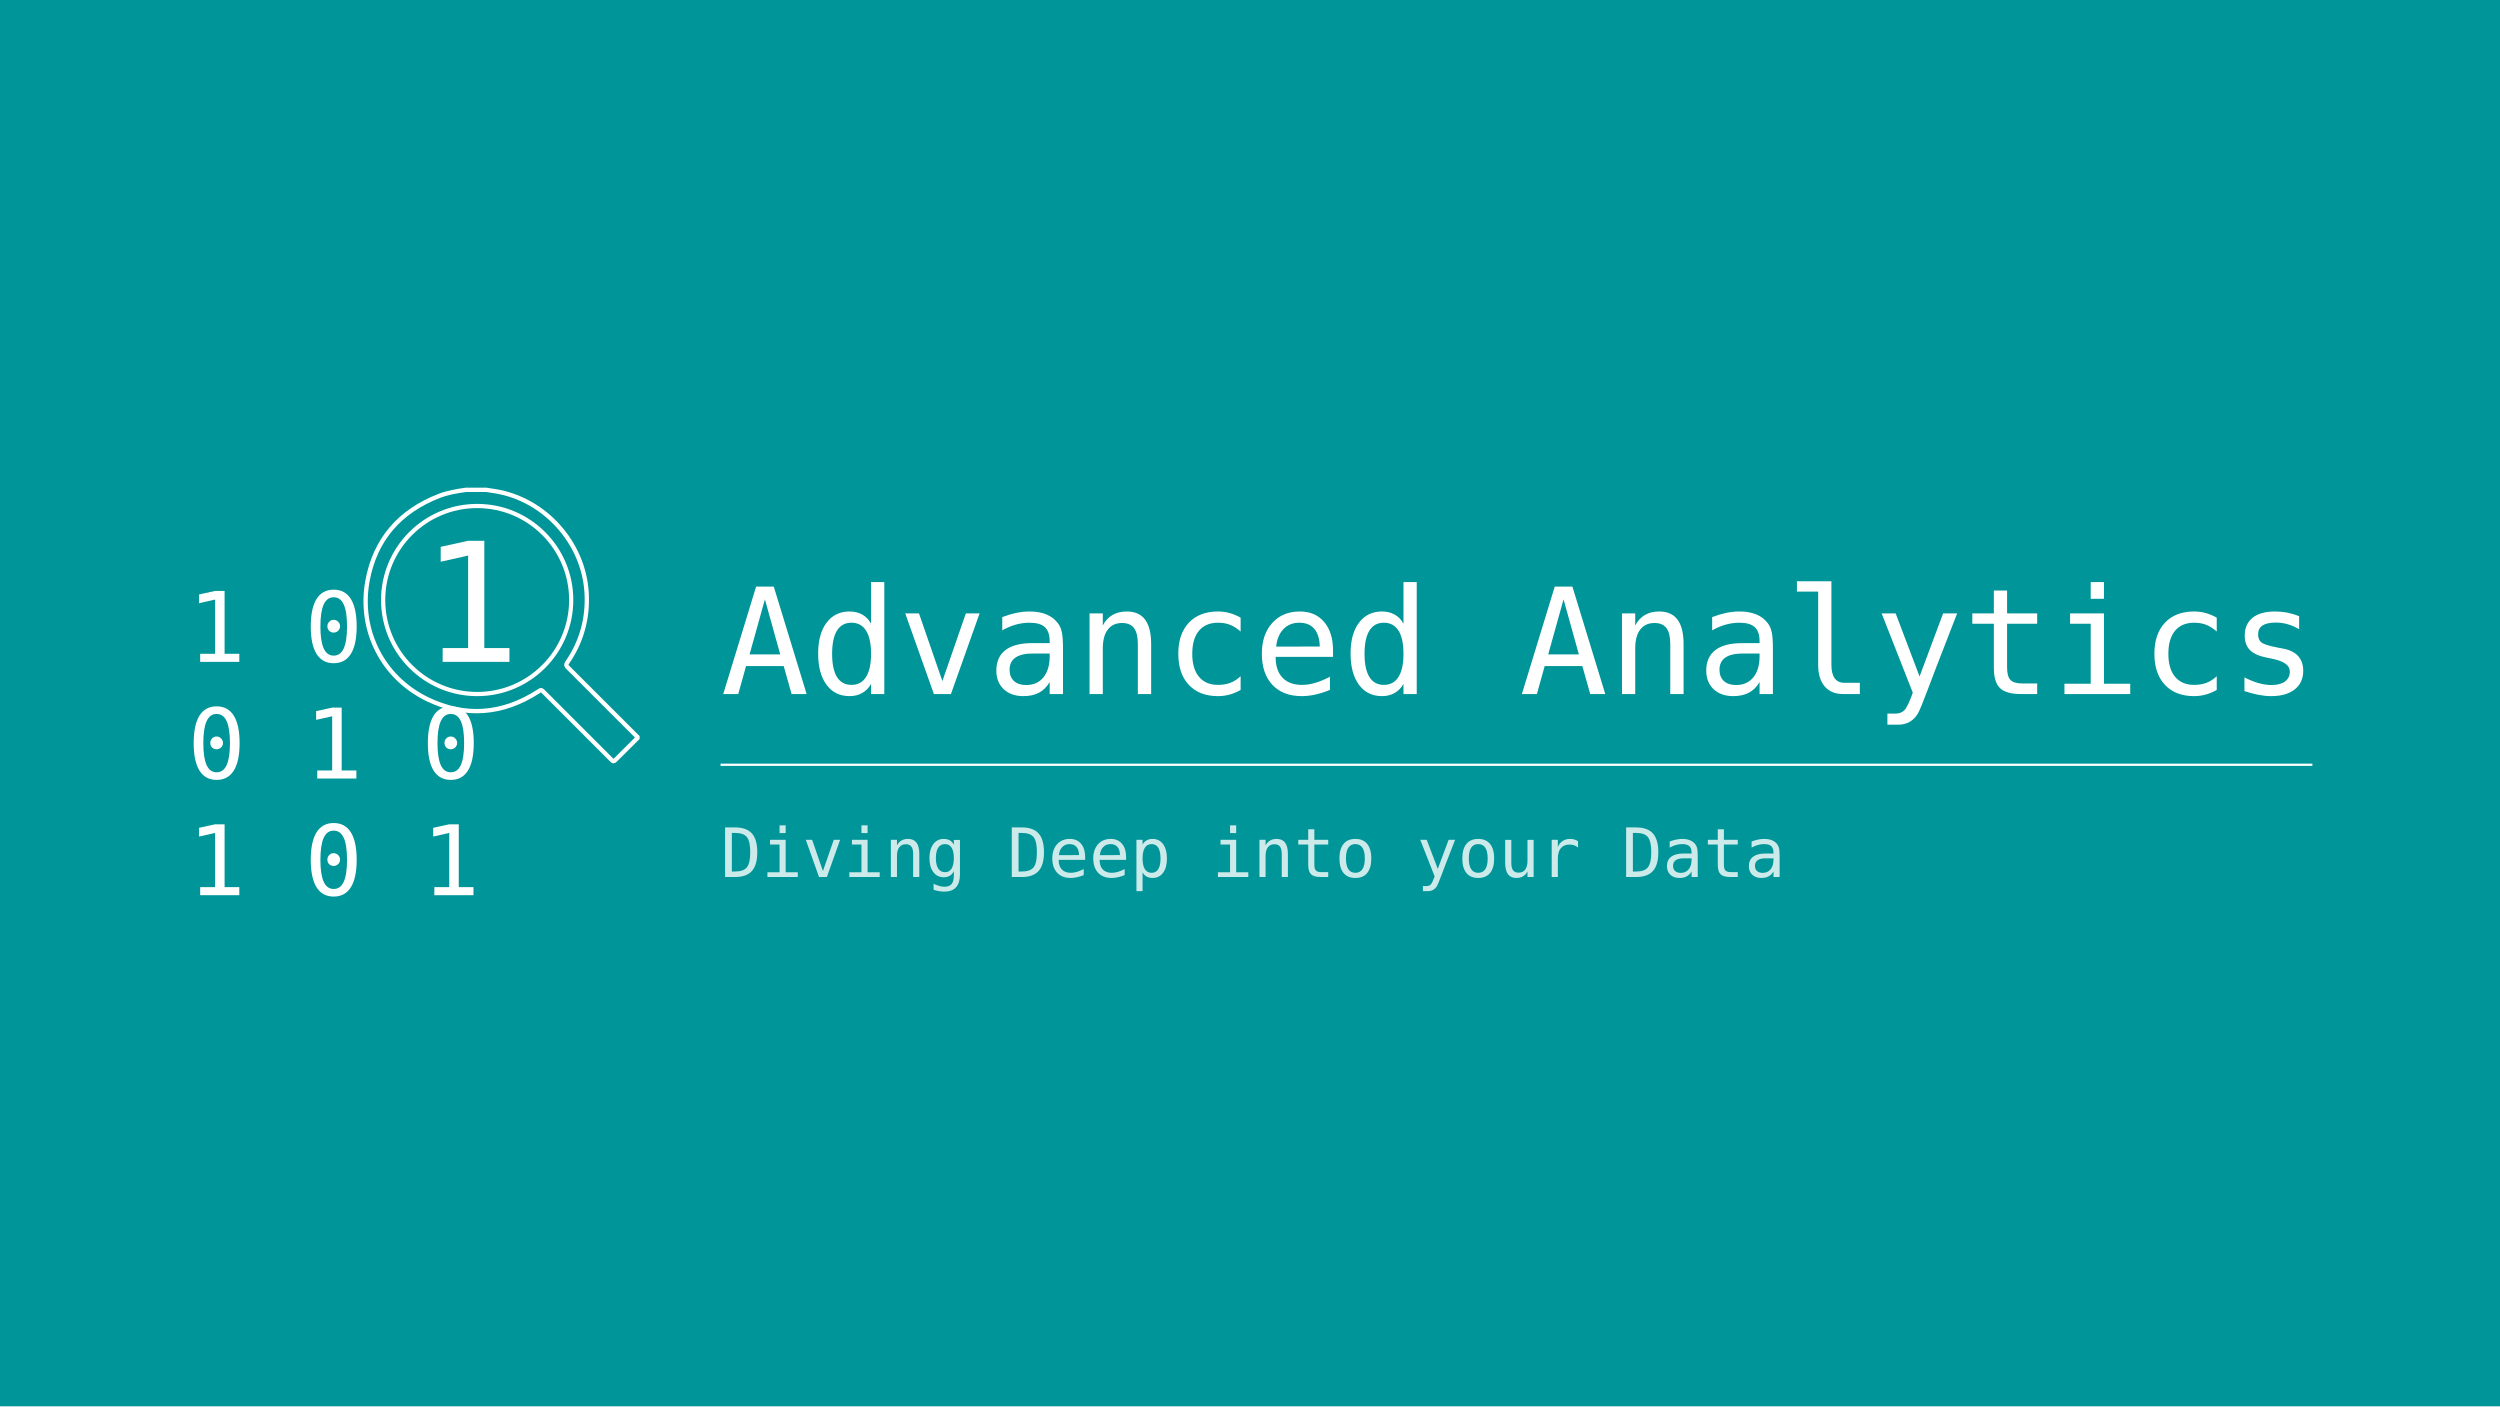
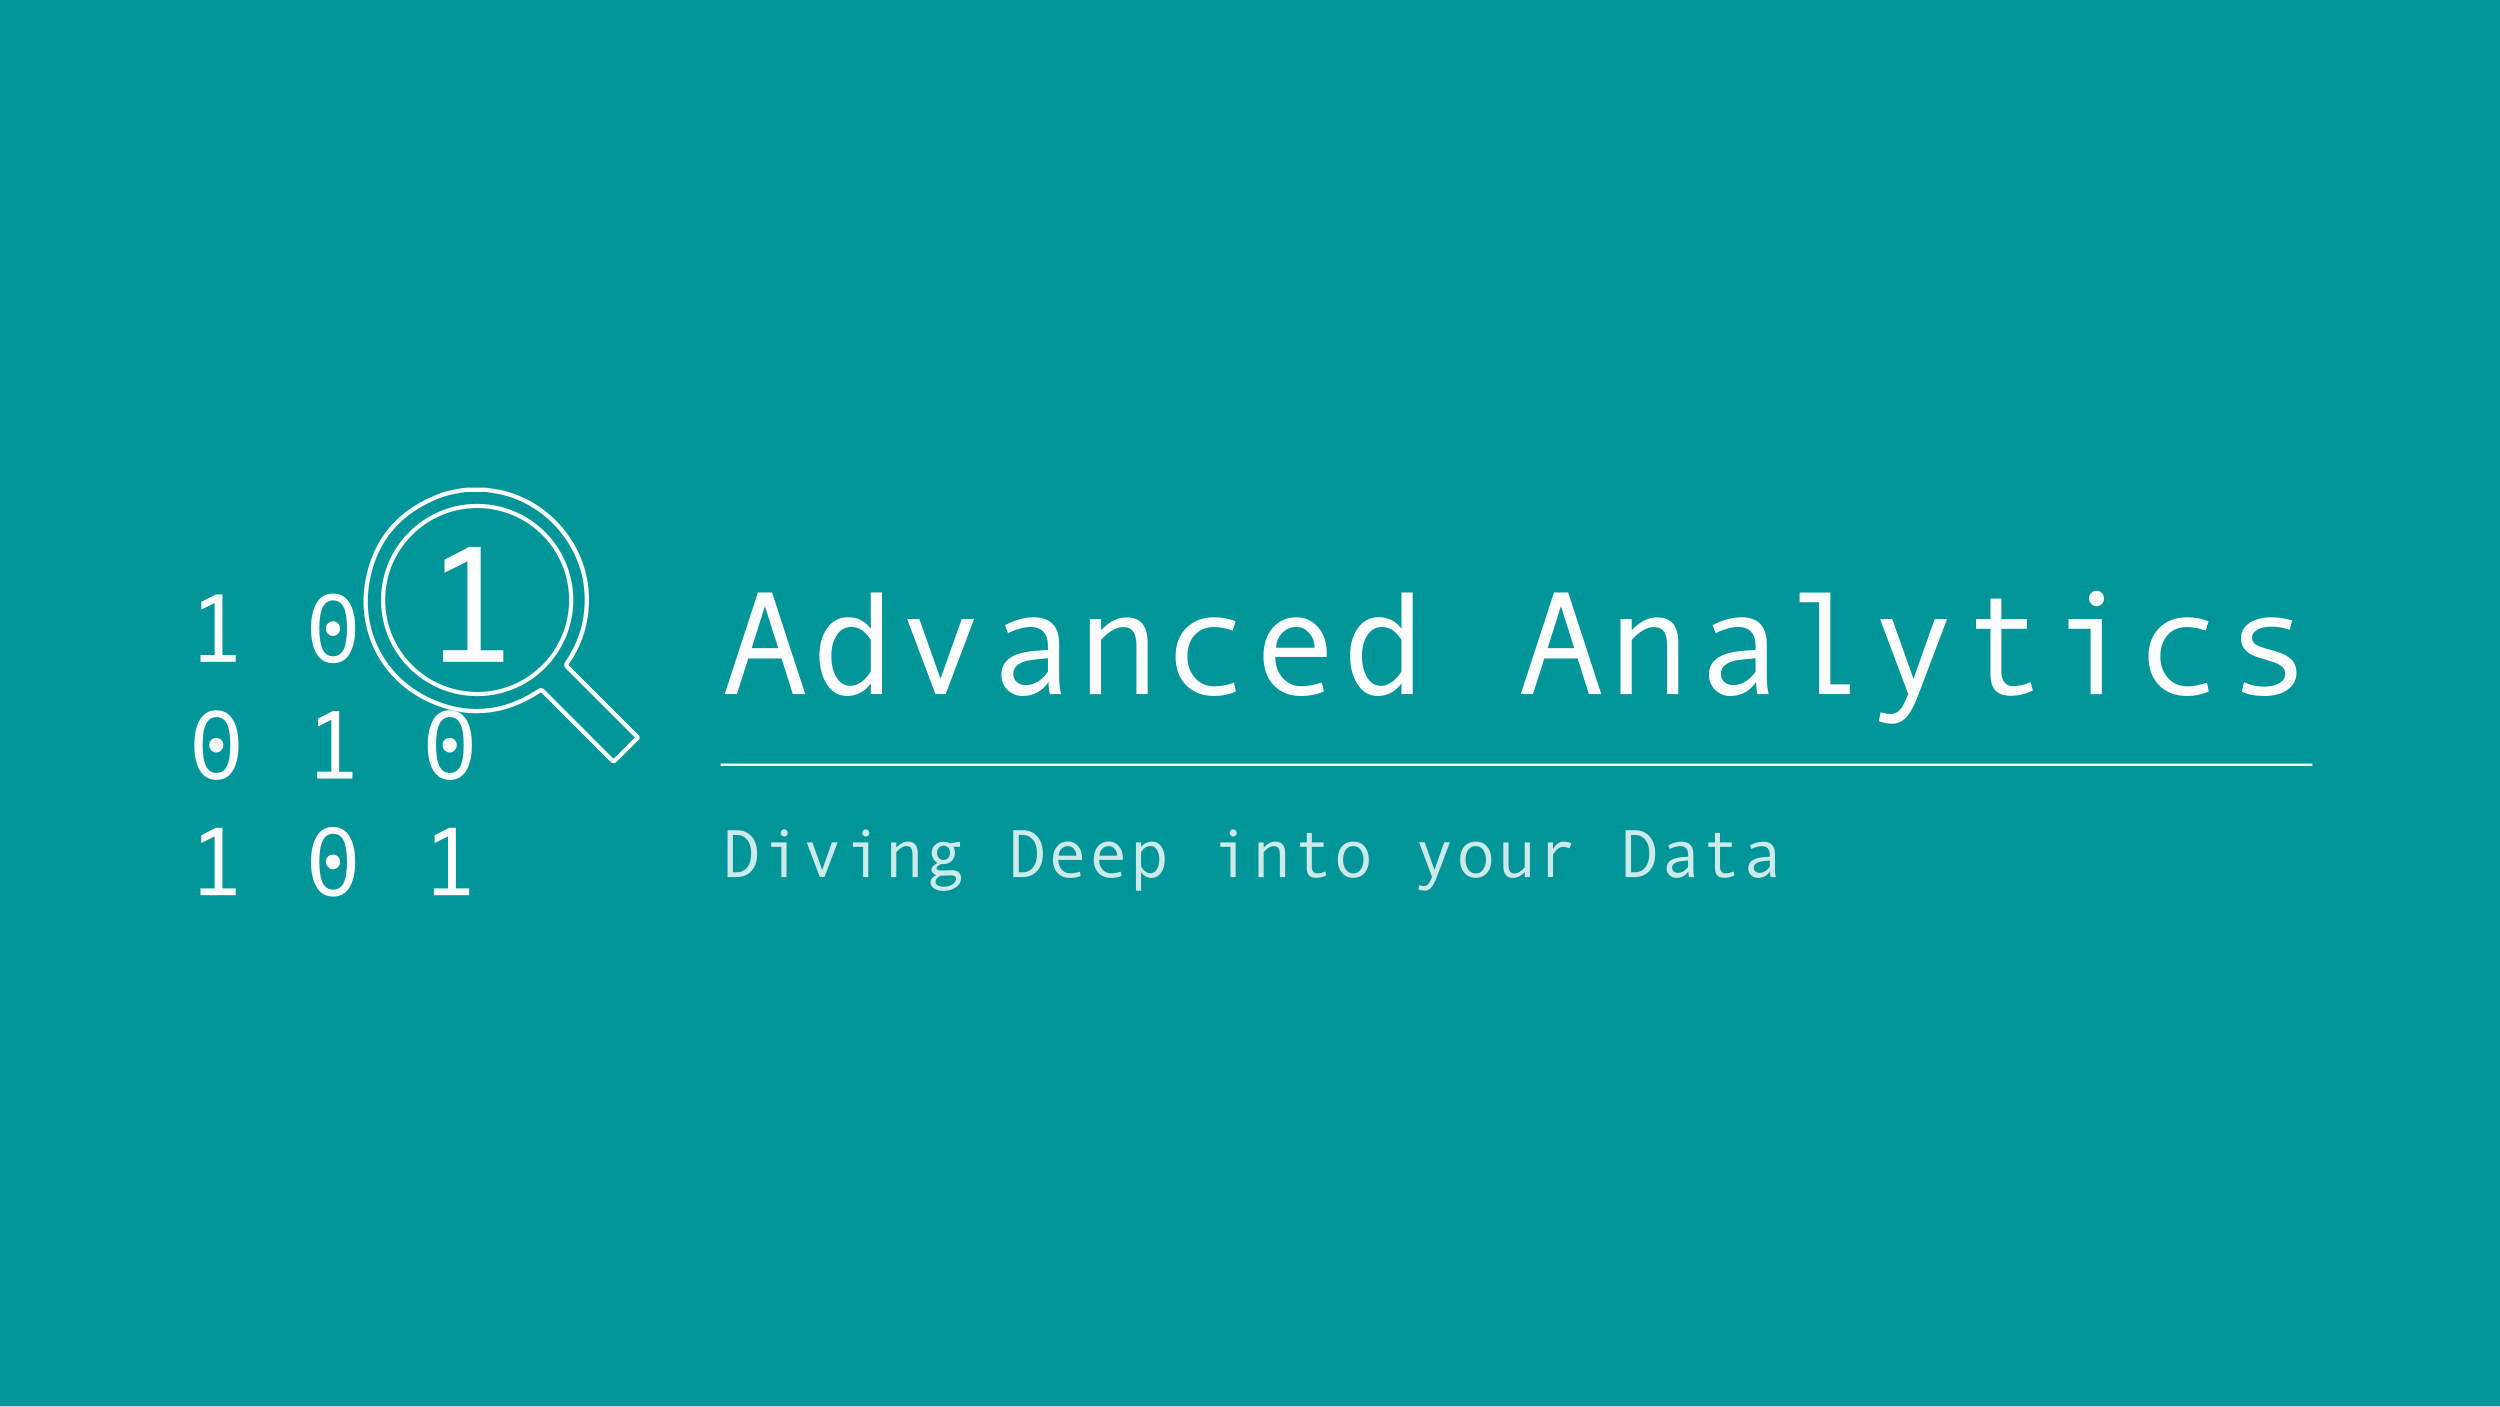
- <svg xmlns="http://www.w3.org/2000/svg" viewBox="0 0 2560 1440">
-   <defs>
-     <style>.cls-1{fill:#009598;}.cls-2{font-size:150.93px;}.cls-2,.cls-3,.cls-5{fill:#fff;font-family:AndaleMono, Andale Mono;}.cls-3{opacity:0.8;font-size:69.66px;}.cls-4,.cls-7,.cls-8{fill:none;stroke:#fff;stroke-miterlimit:10;}.cls-4{stroke-width:2.32px;}.cls-5{font-size:99.57px;}.cls-6{font-size:170px;}.cls-7{stroke-width:4.42px;}.cls-8{stroke-width:4.3px;}</style>
-   </defs>
-   <g id="Laag_2" data-name="Laag 2">
+ <svg xmlns="http://www.w3.org/2000/svg" version="1.1" id="Laag_1" x="0px" y="0px" viewBox="0 0 2560 1440" style="enable-background:new 0 0 2560 1440;" xml:space="preserve">
+   <style type="text/css">
+ 	.st0{fill:#009598;}
+ 	.st1{enable-background:new    ;}
+ 	.st2{fill:#FFFFFF;}
+ 	.st3{opacity:0.8;enable-background:new    ;}
+ 	.st4{fill:none;stroke:#FFFFFF;stroke-width:2.32;stroke-miterlimit:10;}
+ 	.st5{fill:none;stroke:#FFFFFF;stroke-width:4.42;stroke-miterlimit:10;}
+ 	.st6{fill:none;stroke:#FFFFFF;stroke-width:4.3;stroke-miterlimit:10;}
+ </style>
+   <g>
    <g id="Tekst">
-       <rect id="Groen" class="cls-1" width="2560" height="1440" />
-       <g id="Groen-2" data-name="Groen">
+       <rect id="Groen" class="st0" width="2560" height="1440" />
+       <g id="Groen-2">
        <g id="Titel">
-           <text class="cls-2" transform="translate(737.86 710.69)">Advanced Analytics</text>
-           <text class="cls-3" transform="translate(737.86 898.06)">Diving Deep into your Data</text>
-           <line class="cls-4" x1="737.86" y1="783.12" x2="2367.88" y2="783.12" />
+           <g class="st1">
+             <path class="st2" d="M824.5,710.7h-12.7l-11.5-36.4h-34.1l-11.6,36.4h-12.5l34-104h14.5L824.5,710.7z M796.9,663.7l-13.6-43       l-13.6,43H796.9z" />
+             <path class="st2" d="M903.2,710.7h-11.5v-11.1c-2.4,3.8-5.7,6.9-10.1,9.4c-4.4,2.5-9,3.7-13.9,3.7c-8.8,0-15.7-3.9-20.9-11.8       c-5.1-7.8-7.7-17.8-7.7-29.8c0-11.3,2.7-20.6,8-28c5.3-7.4,12.4-11.1,21.2-11.1c9.7,0,17.5,3.9,23.4,11.8v-37.1h11.5V710.7z        M891.7,687.2v-31.9c-5.5-8.8-12.1-13.3-19.9-13.3c-6.3,0-11.3,2.8-15,8.4c-3.7,5.6-5.5,12.7-5.5,21.3c0,8.8,1.7,16.2,5.2,21.9       c3.5,5.8,8.2,8.7,14.3,8.7c2.9,0,5.8-0.8,8.8-2.4c2.9-1.6,5.7-3.9,8.3-7.1C890.4,689.8,891.7,687.9,891.7,687.2z" />
+             <path class="st2" d="M997.5,633.9l-29.1,76.8h-10.5l-29-76.8h12.5l21.7,61.1l21.7-61.1H997.5z" />
+             <path class="st2" d="M1086.5,710.7h-11.4c-0.9-3.1-1.4-7.2-1.4-12.4c-6.5,9.6-15.4,14.4-26.7,14.4c-5.7,0-10.7-2-15.1-6.1       c-4.3-4.1-6.5-9.3-6.5-15.7c0-3.8,0.8-7.1,2.3-10c1.5-2.9,3.8-5.3,6.7-7.3c2.9-2,6.5-3.6,10.8-4.7c4.2-1.2,9.2-2,15-2.4l12.9-1       v-3.7c0-13.2-6.1-19.8-18.4-19.8c-2.9,0-6.6,0.6-11,1.9c-4.4,1.3-8.3,2.7-11.5,4.5l-3-8.3c10.5-5.4,20.2-8,29.2-8       c17.5,0,26.2,9.3,26.2,27.8v33C1084.6,699.5,1085.2,705.5,1086.5,710.7z M1073.1,687.9V674c-10.4,0.9-17.5,1.8-21.3,2.6       c-3.9,0.8-7.2,2.3-10,4.5c-2.8,2.2-4.2,5.2-4.2,9c0,3.4,1.2,6.2,3.6,8.3c2.4,2.1,5.5,3.2,9.2,3.2c4.1,0,8.1-1.2,12.2-3.6       C1066.5,695.5,1070.1,692.2,1073.1,687.9z" />
+             <path class="st2" d="M1175.2,710.7h-11.5v-49.2c0-6.8-1.1-11.8-3.3-14.8c-2.2-3.1-5.6-4.6-10.3-4.6c-7,0-14.6,4.4-22.6,13.1       v55.6H1116v-76.8h11.5v11.3c8.3-8.7,17-13.1,26.1-13.1c14.4,0,21.6,8.7,21.6,26.1V710.7z" />
+             <path class="st2" d="M1265.5,708.1c-6.7,3-14,4.6-22,4.6c-12.1,0-21.7-3.7-28.9-11c-7.2-7.3-10.8-17.1-10.8-29.3       c0-12.2,3.6-21.9,10.9-29.3c7.2-7.3,16.8-11,28.6-11c7.7,0,15.1,1.4,22,4.1l-3,9.5c-7-2.4-13.3-3.6-18.9-3.6       c-8.5,0-15.1,2.7-20.1,8.2c-4.9,5.5-7.4,12.8-7.4,22.2c0,8.5,2.6,15.7,7.7,21.6c5.1,5.8,11.8,8.7,20,8.7c6.5,0,13.2-1.3,20-3.8       L1265.5,708.1z" />
+             <path class="st2" d="M1358.6,672.7h-52.7c0,8.7,2.5,15.9,7.6,21.5c5,5.7,11.2,8.5,18.5,8.5c7,0,14.2-1.3,21.6-3.8l2,9.2       c-6.8,3-14.7,4.6-23.7,4.6c-11.4,0-20.6-3.7-27.6-11c-7-7.3-10.5-17.2-10.5-29.6c0-12.2,3.1-21.9,9.4-29.1       c6.3-7.2,14.4-10.9,24.3-10.9c8.8,0,16.2,3.4,22.2,10.1c5.9,6.7,8.9,15.7,8.9,26.9V672.7z M1346.1,663.3c0-6-1.9-11-5.6-15.1       c-3.7-4.1-7.9-6.2-12.5-6.2c-5.9,0-10.9,2-14.8,5.9c-3.9,3.9-6.1,9.1-6.5,15.4H1346.1z" />
+             <path class="st2" d="M1446.6,710.7h-11.5v-11.1c-2.4,3.8-5.7,6.9-10.1,9.4c-4.4,2.5-9,3.7-13.9,3.7c-8.8,0-15.7-3.9-20.9-11.8       c-5.1-7.8-7.7-17.8-7.7-29.8c0-11.3,2.7-20.6,8-28c5.3-7.4,12.4-11.1,21.2-11.1c9.7,0,17.5,3.9,23.4,11.8v-37.1h11.5V710.7z        M1435.1,687.2v-31.9c-5.5-8.8-12.1-13.3-19.9-13.3c-6.3,0-11.3,2.8-15,8.4c-3.7,5.6-5.5,12.7-5.5,21.3       c0,8.8,1.7,16.2,5.2,21.9c3.5,5.8,8.2,8.7,14.3,8.7c2.9,0,5.8-0.8,8.8-2.4c2.9-1.6,5.7-3.9,8.3-7.1       C1433.8,689.8,1435.1,687.9,1435.1,687.2z" />
+             <path class="st2" d="M1639.7,710.7H1627l-11.5-36.4h-34.1l-11.6,36.4h-12.5l34-104h14.5L1639.7,710.7z M1612,663.7l-13.6-43       l-13.6,43H1612z" />
+             <path class="st2" d="M1718.6,710.7h-11.5v-49.2c0-6.8-1.1-11.8-3.3-14.8c-2.2-3.1-5.6-4.6-10.3-4.6c-7,0-14.6,4.4-22.6,13.1       v55.6h-11.5v-76.8h11.5v11.3c8.3-8.7,16.9-13.1,26.1-13.1c14.4,0,21.6,8.7,21.6,26.1V710.7z" />
+             <path class="st2" d="M1811.1,710.7h-11.4c-0.9-3.1-1.4-7.2-1.4-12.4c-6.5,9.6-15.4,14.4-26.7,14.4c-5.7,0-10.7-2-15.1-6.1       c-4.3-4.1-6.5-9.3-6.5-15.7c0-3.8,0.8-7.1,2.3-10c1.5-2.9,3.8-5.3,6.7-7.3c2.9-2,6.5-3.6,10.8-4.7c4.2-1.2,9.2-2,15-2.4l12.9-1       v-3.7c0-13.2-6.1-19.8-18.4-19.8c-2.9,0-6.6,0.6-11,1.9c-4.4,1.3-8.3,2.7-11.5,4.5l-3-8.3c10.5-5.4,20.2-8,29.2-8       c17.5,0,26.2,9.3,26.2,27.8v33C1809.2,699.5,1809.8,705.5,1811.1,710.7z M1797.7,687.9V674c-10.4,0.9-17.5,1.8-21.3,2.6       c-3.9,0.8-7.2,2.3-10,4.5c-2.8,2.2-4.2,5.2-4.2,9c0,3.4,1.2,6.2,3.6,8.3c2.4,2.1,5.5,3.2,9.2,3.2c4.1,0,8.1-1.2,12.2-3.6       C1791.1,695.5,1794.6,692.2,1797.7,687.9z" />
+             <path class="st2" d="M1894.2,710.7h-31.4v-94h-20v-9.9h31.5v94h19.9V710.7z" />
+             <path class="st2" d="M1993.8,633.9l-29.1,76.8c-4.2,11.3-8.4,19.2-12.6,23.7c-4.2,4.5-8.9,6.7-14.2,6.7c-4.7,0-9.4-0.9-14-2.6       l1.9-9.2c3.7,1.2,7.1,1.8,10,1.8c4.1,0,7.5-1.6,10.2-4.8c2.7-3.2,5.3-8.4,8-15.7l-28.8-76.6h12.5l21.7,61.2l21.7-61.2H1993.8z" />
+             <path class="st2" d="M2081.6,707.2c-7.7,3.5-15.3,5.3-22.8,5.3c-13.7,0-20.6-7.2-20.6-21.7v-46.9h-14.7v-9.9h14.7v-21h11.2v21       h26.1v9.9h-26.1v43.9c0,4.7,1,8.3,3.1,10.9c2.1,2.6,4.9,3.9,8.4,3.9c6.3,0,12.5-1.4,18.6-4.2L2081.6,707.2z" />
+             <path class="st2" d="M2152.3,710.7h-11.5v-66.8h-22.6v-9.9h34.1V710.7z M2146.7,604.9c2.2,0,4,0.8,5.5,2.3       c1.5,1.5,2.3,3.4,2.3,5.6c0,2.3-0.7,4.2-2.2,5.7c-1.5,1.5-3.4,2.3-5.6,2.3c-2,0-3.8-0.8-5.3-2.4s-2.3-3.5-2.3-5.6       c0-2.1,0.8-4,2.3-5.5C2142.9,605.6,2144.7,604.9,2146.7,604.9z" />
+             <path class="st2" d="M2261.8,708.1c-6.7,3-14,4.6-22,4.6c-12.1,0-21.7-3.7-28.9-11s-10.8-17.1-10.8-29.3       c0-12.2,3.6-21.9,10.9-29.3c7.2-7.3,16.8-11,28.6-11c7.7,0,15.1,1.4,22,4.1l-3,9.5c-7-2.4-13.3-3.6-18.9-3.6       c-8.5,0-15.1,2.7-20.1,8.2c-4.9,5.5-7.4,12.8-7.4,22.2c0,8.5,2.6,15.7,7.7,21.6c5.1,5.8,11.8,8.7,20,8.7c6.5,0,13.2-1.3,20-3.8       L2261.8,708.1z" />
+             <path class="st2" d="M2344.6,644.9c-6.4-2.1-12.5-3.2-18.2-3.2c-6.2,0-11.2,1-14.8,3.1c-3.6,2.1-5.5,4.9-5.5,8.4       c0,2.2,0.8,4.1,2.5,5.8c1.7,1.6,5,3.2,10,4.6l11,3.2c5.1,1.4,9.2,3.1,12.4,5.1c3.2,2,5.6,4.4,7.2,7.2c1.6,2.8,2.4,6.1,2.4,9.8       c0,7.3-3.1,13.1-9.2,17.4c-6.1,4.3-14,6.4-23.4,6.4c-9.4,0-17.2-1.4-23.4-4.3l2.2-9.9c6.4,3,13.3,4.6,20.7,4.6       c6.4,0,11.6-1.2,15.6-3.6c4-2.4,6-5.5,6-9.5c0-2.7-1-5-3-7.1c-2-2.1-6.7-4.3-14-6.5c-5.9-1.8-10.3-3.2-13.1-4.1       c-2.8-0.9-5.4-2.2-7.8-4c-2.4-1.8-4.2-3.9-5.5-6.3c-1.3-2.5-1.9-5.2-1.9-8.3c0-6.6,2.9-11.9,8.7-15.8       c5.8-3.9,13.5-5.8,23.1-5.8c6.2,0,13.1,1.1,20.6,3.2L2344.6,644.9z" />
+           </g>
+           <g class="st3">
+             <path class="st2" d="M745,850.1h9.5c6.3,0,11.3,2.1,15.1,6.4c3.8,4.3,5.7,10.1,5.7,17.6c0,7.6-1.9,13.5-5.8,17.7       c-3.8,4.2-8.8,6.3-14.8,6.3H745V850.1z M750.5,893.2h3.9c4.6,0,8.2-1.7,10.8-5.1c2.7-3.4,4-8.1,4-14c0-5.9-1.3-10.6-4-14       c-2.7-3.4-6.3-5.1-10.8-5.1h-3.9V893.2z" />
+             <path class="st2" d="M805.4,898.1h-5.3v-30.9h-10.4v-4.6h15.7V898.1z M802.9,849.2c1,0,1.8,0.4,2.6,1.1       c0.7,0.7,1.1,1.6,1.1,2.6c0,1-0.3,1.9-1,2.6s-1.5,1.1-2.6,1.1c-0.9,0-1.8-0.4-2.5-1.1c-0.7-0.7-1.1-1.6-1.1-2.6       c0-1,0.4-1.8,1.1-2.6S801.9,849.2,802.9,849.2z" />
+             <path class="st2" d="M857.7,862.6l-13.4,35.4h-4.8l-13.4-35.4h5.8l10,28.2l10-28.2H857.7z" />
+             <path class="st2" d="M889.1,898.1h-5.3v-30.9h-10.4v-4.6h15.7V898.1z M886.5,849.2c1,0,1.8,0.4,2.6,1.1       c0.7,0.7,1.1,1.6,1.1,2.6c0,1-0.3,1.9-1,2.6s-1.5,1.1-2.6,1.1c-0.9,0-1.8-0.4-2.5-1.1c-0.7-0.7-1.1-1.6-1.1-2.6       c0-1,0.4-1.8,1.1-2.6S885.5,849.2,886.5,849.2z" />
+             <path class="st2" d="M939.7,898.1h-5.3v-22.7c0-3.2-0.5-5.4-1.5-6.9c-1-1.4-2.6-2.1-4.7-2.1c-3.2,0-6.7,2-10.4,6.1v25.6h-5.3       v-35.4h5.3v5.2c3.8-4,7.8-6.1,12-6.1c6.6,0,10,4,10,12V898.1z" />
+             <path class="st2" d="M964,884.7c-3.3,1.6-5,3-5,4.3c0,0.7,0.4,1.2,1.1,1.7c0.8,0.5,1.8,0.7,3.1,0.7l11.9-0.3       c2.8,0,5,0.7,6.6,2.1c1.6,1.4,2.4,3.3,2.4,5.9c0,4-1.8,7.2-5.4,9.6s-7.8,3.6-12.6,3.6c-3.9,0-7.1-0.8-9.6-2.5       c-2.5-1.6-3.7-3.8-3.7-6.4c0-2.8,1.9-5.2,5.8-7.2c-3.2-1.5-4.8-3.3-4.8-5.5c0-2.5,2.1-4.8,6.2-7c-1.9-1.2-3.4-2.7-4.4-4.5       c-1-1.8-1.5-3.8-1.5-5.8c0-3.3,1.1-6.1,3.4-8.2c2.3-2.1,5.1-3.2,8.5-3.2c2.4,0,4.7,0.5,6.6,1.5l10.5-1.6v5.2h-6.8       c1,1.8,1.5,3.9,1.5,6.3c0,3.2-1.1,5.9-3.4,8.2c-2.2,2.2-5.1,3.3-8.5,3.3C965.4,884.8,964.7,884.7,964,884.7z M966.3,908       c3.5,0,6.5-0.8,8.9-2.3c2.5-1.6,3.7-3.5,3.7-5.8c0-2.4-1.7-3.5-5.2-3.5c-1.2,0-3.2,0.1-6,0.2c-1.8,0.1-3.2,0.1-4.2,0.1       c-0.5,0-1.3,0.4-2.3,1.2c-1.1,0.8-1.9,1.6-2.4,2.5c-0.6,0.8-0.8,1.7-0.8,2.6c0,1.4,0.8,2.6,2.3,3.6       C961.7,907.5,963.8,908,966.3,908z M966.1,880.6c1.9,0,3.5-0.7,4.8-2c1.2-1.3,1.9-3.1,1.9-5.3c0-2.3-0.6-4.1-1.8-5.4       c-1.2-1.3-2.8-1.9-4.8-1.9c-1.9,0-3.5,0.7-4.7,2c-1.3,1.3-1.9,3.1-1.9,5.3c0,2.1,0.6,3.9,1.9,5.3       C962.6,880,964.2,880.6,966.1,880.6z" />
+             <path class="st2" d="M1037.6,850.1h9.5c6.3,0,11.3,2.1,15.1,6.4c3.8,4.3,5.7,10.1,5.7,17.6c0,7.6-1.9,13.5-5.8,17.7       c-3.8,4.2-8.8,6.3-14.8,6.3h-9.7V850.1z M1043.2,893.2h3.9c4.6,0,8.2-1.7,10.8-5.1c2.7-3.4,4-8.1,4-14c0-5.9-1.3-10.6-4-14       c-2.7-3.4-6.3-5.1-10.8-5.1h-3.9V893.2z" />
+             <path class="st2" d="M1108,880.5h-24.3c0,4,1.2,7.3,3.5,9.9c2.3,2.6,5.2,3.9,8.6,3.9c3.2,0,6.5-0.6,10-1.7l0.9,4.3       c-3.1,1.4-6.8,2.1-11,2.1c-5.3,0-9.5-1.7-12.7-5.1c-3.2-3.4-4.8-7.9-4.8-13.7c0-5.6,1.4-10.1,4.3-13.5s6.6-5,11.2-5       c4.1,0,7.5,1.6,10.2,4.7c2.7,3.1,4.1,7.2,4.1,12.4V880.5z M1102.2,876.2c0-2.8-0.9-5.1-2.6-7c-1.7-1.9-3.7-2.8-5.8-2.8       c-2.7,0-5,0.9-6.8,2.7s-2.8,4.2-3,7.1H1102.2z" />
+             <path class="st2" d="M1149.8,880.5h-24.3c0,4,1.2,7.3,3.5,9.9c2.3,2.6,5.2,3.9,8.6,3.9c3.2,0,6.5-0.6,10-1.7l0.9,4.3       c-3.1,1.4-6.8,2.1-11,2.1c-5.3,0-9.5-1.7-12.7-5.1c-3.2-3.4-4.8-7.9-4.8-13.7c0-5.6,1.4-10.1,4.3-13.5s6.6-5,11.2-5       c4.1,0,7.5,1.6,10.2,4.7c2.7,3.1,4.1,7.2,4.1,12.4V880.5z M1144,876.2c0-2.8-0.9-5.1-2.6-7c-1.7-1.9-3.7-2.8-5.8-2.8       c-2.7,0-5,0.9-6.8,2.7s-2.8,4.2-3,7.1H1144z" />
+             <path class="st2" d="M1168.5,867.2c1.2-1.6,2.8-2.9,4.8-3.9s4.1-1.5,6.3-1.5c4.1,0,7.3,1.7,9.6,5.1c2.3,3.4,3.5,7.7,3.5,13.1       c0,5.4-1.2,10-3.7,13.6c-2.4,3.6-5.7,5.4-9.8,5.4c-2.2,0-4.3-0.5-6.2-1.6s-3.4-2.6-4.5-4.4v19.1h-5.3v-49.5h5.3V867.2z        M1168.5,872.5v14.7c1,2,2.3,3.7,4,5c1.7,1.3,3.5,2,5.3,2c2.9,0,5.1-1.3,6.8-4c1.7-2.7,2.5-6,2.5-10c0-4.1-0.8-7.4-2.4-10       c-1.6-2.6-3.9-3.9-6.7-3.9C1174.3,866.4,1171.1,868.4,1168.5,872.5z" />
+             <path class="st2" d="M1265.3,898.1h-5.3v-30.9h-10.4v-4.6h15.7V898.1z M1262.7,849.2c1,0,1.8,0.4,2.6,1.1       c0.7,0.7,1.1,1.6,1.1,2.6c0,1-0.3,1.9-1,2.6s-1.5,1.1-2.6,1.1c-0.9,0-1.8-0.4-2.5-1.1c-0.7-0.7-1.1-1.6-1.1-2.6       c0-1,0.4-1.8,1.1-2.6S1261.8,849.2,1262.7,849.2z" />
+             <path class="st2" d="M1315.9,898.1h-5.3v-22.7c0-3.2-0.5-5.4-1.5-6.9c-1-1.4-2.6-2.1-4.7-2.1c-3.2,0-6.7,2-10.4,6.1v25.6h-5.3       v-35.4h5.3v5.2c3.8-4,7.8-6.1,12-6.1c6.6,0,10,4,10,12V898.1z" />
+             <path class="st2" d="M1358.1,896.5c-3.6,1.6-7.1,2.4-10.5,2.4c-6.3,0-9.5-3.3-9.5-10v-21.7h-6.8v-4.6h6.8v-9.7h5.2v9.7h12v4.6       h-12v20.3c0,2.2,0.5,3.8,1.4,5s2.2,1.8,3.9,1.8c2.9,0,5.8-0.6,8.6-1.9L1358.1,896.5z" />
+             <path class="st2" d="M1385.8,861.8c4.9,0,8.8,1.7,11.6,5.1s4.3,7.9,4.3,13.4c0,5.6-1.4,10.1-4.3,13.5s-6.8,5.1-11.6,5.1       c-4.9,0-8.8-1.7-11.6-5.1c-2.9-3.4-4.3-7.9-4.3-13.6c0-5.6,1.4-10.1,4.3-13.5C1377,863.5,1380.9,861.8,1385.8,861.8z        M1385.8,894.4c3.2,0,5.8-1.4,7.6-4.1s2.8-6,2.8-9.9c0-4.1-0.9-7.4-2.8-10.1s-4.4-3.9-7.7-3.9c-3.3,0-5.8,1.3-7.7,3.9       c-1.8,2.6-2.7,6-2.7,10.1c0,3.9,0.9,7.3,2.8,9.9C1380,893,1382.5,894.4,1385.8,894.4z" />
+             <path class="st2" d="M1484.7,862.6l-13.4,35.4c-2,5.2-3.9,8.9-5.8,10.9c-1.9,2.1-4.1,3.1-6.5,3.1c-2.2,0-4.3-0.4-6.5-1.2       l0.9-4.3c1.7,0.5,3.3,0.8,4.6,0.8c1.9,0,3.5-0.7,4.7-2.2c1.2-1.5,2.5-3.9,3.7-7.2l-13.3-35.4h5.8l10,28.3l10-28.3H1484.7z" />
+             <path class="st2" d="M1511.2,861.8c4.9,0,8.8,1.7,11.6,5.1s4.3,7.9,4.3,13.4c0,5.6-1.4,10.1-4.3,13.5s-6.8,5.1-11.6,5.1       c-4.9,0-8.8-1.7-11.7-5.1c-2.9-3.4-4.3-7.9-4.3-13.6c0-5.6,1.4-10.1,4.3-13.5C1502.4,863.5,1506.3,861.8,1511.2,861.8z        M1511.2,894.4c3.2,0,5.8-1.4,7.6-4.1c1.9-2.7,2.8-6,2.8-9.9c0-4.1-0.9-7.4-2.8-10.1c-1.8-2.6-4.4-3.9-7.7-3.9       c-3.3,0-5.8,1.3-7.7,3.9c-1.8,2.6-2.7,6-2.7,10.1c0,3.9,0.9,7.3,2.8,9.9C1505.4,893,1508,894.4,1511.2,894.4z" />
+             <path class="st2" d="M1566.7,898.1h-5.3v-5.2c-3.8,4.1-7.8,6.1-12,6.1c-6.6,0-10-4-10-12.1v-24.2h5.3v22.7c0,3,0.5,5.3,1.4,6.8       s2.6,2.2,4.8,2.2c3.2,0,6.7-2,10.4-6.1v-25.6h5.3V898.1z" />
+             <path class="st2" d="M1609.1,863.6l-2.1,5.1c-2.3-1-4.4-1.5-6.1-1.5c-1.6,0-3.1,0.4-4.6,1.3c-1.5,0.9-2.9,2.2-4.1,3.8       c-1.3,1.7-1.9,2.6-1.9,2.8v22.9h-5.3v-35.4h5.3v7.2c2.8-5.4,6.5-8,11-8C1604,861.8,1606.6,862.4,1609.1,863.6z" />
+             <path class="st2" d="M1664.6,850.1h9.5c6.3,0,11.3,2.1,15.1,6.4c3.8,4.3,5.7,10.1,5.7,17.6c0,7.6-1.9,13.5-5.8,17.7       c-3.8,4.2-8.8,6.3-14.8,6.3h-9.7V850.1z M1670.2,893.2h3.9c4.6,0,8.2-1.7,10.8-5.1s4-8.1,4-14c0-5.9-1.3-10.6-4-14       c-2.7-3.4-6.3-5.1-10.8-5.1h-3.9V893.2z" />
+             <path class="st2" d="M1734.8,898.1h-5.3c-0.4-1.4-0.6-3.3-0.6-5.7c-3,4.4-7.1,6.6-12.3,6.6c-2.6,0-4.9-0.9-7-2.8s-3-4.3-3-7.2       c0-1.7,0.4-3.3,1.1-4.6s1.7-2.5,3.1-3.4c1.4-0.9,3-1.6,5-2.2c2-0.5,4.3-0.9,6.9-1.1l6-0.5v-1.7c0-6.1-2.8-9.1-8.5-9.1       c-1.3,0-3,0.3-5.1,0.9c-2.1,0.6-3.8,1.3-5.3,2.1l-1.4-3.8c4.8-2.5,9.3-3.7,13.5-3.7c8.1,0,12.1,4.3,12.1,12.8v15.2       C1734,892.9,1734.2,895.7,1734.8,898.1z M1728.6,887.5v-6.4c-4.8,0.4-8.1,0.8-9.8,1.2s-3.3,1.1-4.6,2.1s-2,2.4-2,4.1       c0,1.6,0.6,2.9,1.7,3.8c1.1,1,2.5,1.5,4.3,1.5c1.9,0,3.8-0.6,5.6-1.7C1725.6,891.1,1727.2,889.5,1728.6,887.5z" />
+             <path class="st2" d="M1776.1,896.5c-3.6,1.6-7.1,2.4-10.5,2.4c-6.3,0-9.5-3.3-9.5-10v-21.7h-6.8v-4.6h6.8v-9.7h5.2v9.7h12v4.6       h-12v20.3c0,2.2,0.5,3.8,1.4,5s2.2,1.8,3.9,1.8c2.9,0,5.8-0.6,8.6-1.9L1776.1,896.5z" />
+             <path class="st2" d="M1818.4,898.1h-5.3c-0.4-1.4-0.6-3.3-0.6-5.7c-3,4.4-7.1,6.6-12.3,6.6c-2.6,0-4.9-0.9-7-2.8s-3-4.3-3-7.2       c0-1.7,0.4-3.3,1.1-4.6s1.7-2.5,3.1-3.4c1.4-0.9,3-1.6,5-2.2c2-0.5,4.3-0.9,6.9-1.1l6-0.5v-1.7c0-6.1-2.8-9.1-8.5-9.1       c-1.3,0-3,0.3-5.1,0.9c-2.1,0.6-3.8,1.3-5.3,2.1l-1.4-3.8c4.8-2.5,9.3-3.7,13.5-3.7c8.1,0,12.1,4.3,12.1,12.8v15.2       C1817.6,892.9,1817.9,895.7,1818.4,898.1z M1812.3,887.5v-6.4c-4.8,0.4-8.1,0.8-9.8,1.2s-3.3,1.1-4.6,2.1s-2,2.4-2,4.1       c0,1.6,0.6,2.9,1.7,3.8c1.1,1,2.5,1.5,4.3,1.5c1.9,0,3.8-0.6,5.6-1.7C1809.2,891.1,1810.8,889.5,1812.3,887.5z" />
+           </g>
+           <line class="st4" x1="737.9" y1="783.1" x2="2367.9" y2="783.1" />
        </g>
        <g id="Logo">
-           <text class="cls-5" transform="translate(191.86 677.73)">1 0 <tspan class="cls-6" x="239" y="0">1</tspan>
-             <tspan x="0" y="119.48">0 1 0</tspan>
-             <tspan x="0" y="238.96">1 0 1</tspan>
-           </text>
-           <path class="cls-7" d="M477.29,501.58h20.64c3,.47,6.07.92,9.1,1.41,50.57,8.15,90.7,52.67,93.67,104,1.51,26.09-5.05,50-19.9,71.57-1.39,2-1.13,3.1.52,4.74q35.77,35.64,71.44,71.39v1.08L631,777.42c-2.76,2.74-2.76,2.74-5.47,0l-68.56-68.57c-2.76-2.75-2.71-2.69-5.93-.62-36.44,23.46-74.66,26.58-113.57,7.67-45.76-22.26-70.29-70.63-61.2-120.89,7.73-42.72,33.15-71.61,73.61-87.24C458.67,504.4,468,502.84,477.29,501.58Z" />
-           <circle class="cls-8" cx="488.63" cy="614.42" r="96.28" />
+           <g class="st1">
+             <path class="st2" d="M241.4,677.7h-36.1v-7h14.5v-53.3l-13.7,6.9v-8l14.8-7.6h6.9v62h13.6V677.7z" />
+             <path class="st2" d="M341.1,607.8c7.3,0,12.8,3.1,16.7,9.4c3.9,6.2,5.9,15,5.9,26.3c0,10.9-1.9,19.6-5.7,26       c-3.8,6.4-9.4,9.6-16.9,9.6c-7.2,0-12.8-3.1-16.7-9.3c-3.9-6.2-5.9-15-5.9-26.3c0-11,1.9-19.6,5.7-26       C328,611,333.7,607.8,341.1,607.8z M341.1,672c4.8,0,8.4-2.3,10.7-6.8c2.3-4.6,3.5-11.8,3.5-21.8c0-10-1.2-17.2-3.5-21.8       s-5.9-6.8-10.7-6.8c-4.7,0-8.3,2.3-10.6,7c-2.3,4.6-3.5,11.8-3.5,21.6c0,9.9,1.2,17.1,3.5,21.7       C332.8,669.7,336.4,672,341.1,672z M340.9,636.2c2,0,3.8,0.7,5.2,2.1c1.4,1.4,2.1,3.1,2.1,5.2c0,2.1-0.7,3.9-2.1,5.4       c-1.4,1.5-3.1,2.3-5.2,2.3c-2,0-3.7-0.8-5.1-2.3c-1.4-1.5-2.1-3.3-2.1-5.4c0-2.1,0.7-3.8,2.1-5.2       C337.2,636.9,338.9,636.2,340.9,636.2z" />
+           </g>
+           <g class="st1">
+             <path class="st2" d="M515.4,677.7h-61.6v-11.9h24.8v-91l-23.4,11.7V573l25.3-13h11.7v105.9h23.2V677.7z" />
+           </g>
+           <g class="st1">
+             <path class="st2" d="M221.6,727.3c7.3,0,12.8,3.1,16.7,9.4c3.9,6.2,5.9,15,5.9,26.3c0,10.9-1.9,19.6-5.7,26       c-3.8,6.4-9.4,9.6-16.9,9.6c-7.2,0-12.8-3.1-16.7-9.3c-3.9-6.2-5.9-15-5.9-26.3c0-11,1.9-19.6,5.7-26       C208.5,730.5,214.2,727.3,221.6,727.3z M221.6,791.5c4.8,0,8.4-2.3,10.7-6.8c2.3-4.6,3.5-11.8,3.5-21.8c0-10-1.2-17.2-3.5-21.8       s-5.9-6.8-10.7-6.8c-4.7,0-8.3,2.3-10.6,7c-2.3,4.6-3.5,11.8-3.5,21.6c0,9.9,1.2,17.1,3.5,21.7       C213.3,789.2,216.8,791.5,221.6,791.5z M221.4,755.6c2,0,3.8,0.7,5.2,2.1c1.4,1.4,2.1,3.1,2.1,5.2c0,2.1-0.7,3.9-2.1,5.4       c-1.4,1.5-3.1,2.3-5.2,2.3c-2,0-3.7-0.8-5.1-2.3c-1.4-1.5-2.1-3.3-2.1-5.4c0-2.1,0.7-3.8,2.1-5.2       C217.7,756.3,219.4,755.6,221.4,755.6z" />
+             <path class="st2" d="M360.9,797.2h-36.1v-7h14.5V737l-13.7,6.9v-8l14.8-7.6h6.9v62h13.6V797.2z" />
+             <path class="st2" d="M460.6,727.3c7.3,0,12.8,3.1,16.7,9.4c3.9,6.2,5.9,15,5.9,26.3c0,10.9-1.9,19.6-5.7,26       c-3.8,6.4-9.4,9.6-16.9,9.6c-7.2,0-12.8-3.1-16.7-9.3c-3.9-6.2-5.9-15-5.9-26.3c0-11,1.9-19.6,5.7-26       C447.5,730.5,453.2,727.3,460.6,727.3z M460.6,791.5c4.8,0,8.4-2.3,10.7-6.8c2.3-4.6,3.5-11.8,3.5-21.8c0-10-1.2-17.2-3.5-21.8       s-5.9-6.8-10.7-6.8c-4.7,0-8.3,2.3-10.6,7c-2.3,4.6-3.5,11.8-3.5,21.6c0,9.9,1.2,17.1,3.5,21.7       C452.3,789.2,455.9,791.5,460.6,791.5z M460.4,755.6c2,0,3.8,0.7,5.2,2.1c1.4,1.4,2.1,3.1,2.1,5.2c0,2.1-0.7,3.9-2.1,5.4       c-1.4,1.5-3.1,2.3-5.2,2.3c-2,0-3.7-0.8-5.1-2.3c-1.4-1.5-2.1-3.3-2.1-5.4c0-2.1,0.7-3.8,2.1-5.2       C456.7,756.3,458.4,755.6,460.4,755.6z" />
+           </g>
+           <g class="st1">
+             <path class="st2" d="M241.4,916.7h-36.1v-7h14.5v-53.3l-13.7,6.9v-8l14.8-7.6h6.9v62h13.6V916.7z" />
+             <path class="st2" d="M341.1,846.8c7.3,0,12.8,3.1,16.7,9.4c3.9,6.2,5.9,15,5.9,26.3c0,10.9-1.9,19.6-5.7,26       c-3.8,6.4-9.4,9.6-16.9,9.6c-7.2,0-12.8-3.1-16.7-9.3c-3.9-6.2-5.9-15-5.9-26.3c0-11,1.9-19.6,5.7-26       C328,850,333.7,846.8,341.1,846.8z M341.1,911c4.8,0,8.4-2.3,10.7-6.8c2.3-4.6,3.5-11.8,3.5-21.8c0-10-1.2-17.2-3.5-21.8       s-5.9-6.8-10.7-6.8c-4.7,0-8.3,2.3-10.6,7c-2.3,4.6-3.5,11.8-3.5,21.6c0,9.9,1.2,17.1,3.5,21.7       C332.8,908.7,336.4,911,341.1,911z M340.9,875.1c2,0,3.8,0.7,5.2,2.1c1.4,1.4,2.1,3.1,2.1,5.2c0,2.1-0.7,3.9-2.1,5.4       c-1.4,1.5-3.1,2.3-5.2,2.3c-2,0-3.7-0.8-5.1-2.3c-1.4-1.5-2.1-3.3-2.1-5.4c0-2.1,0.7-3.8,2.1-5.2       C337.2,875.8,338.9,875.1,340.9,875.1z" />
+             <path class="st2" d="M480.4,916.7h-36.1v-7h14.5v-53.3l-13.7,6.9v-8l14.8-7.6h6.9v62h13.6V916.7z" />
+           </g>
+           <path class="st5" d="M477.3,501.6h20.6c3,0.5,6.1,0.9,9.1,1.4c50.6,8.1,90.7,52.7,93.7,104c1.5,26.1-5,50-19.9,71.6      c-1.4,2-1.1,3.1,0.5,4.7c23.8,23.8,47.7,47.6,71.4,71.4v1.1L631,777.4c-2.8,2.7-2.8,2.7-5.5,0L557,708.8      c-2.8-2.8-2.7-2.7-5.9-0.6c-36.4,23.5-74.7,26.6-113.6,7.7c-45.8-22.3-70.3-70.6-61.2-120.9c7.7-42.7,33.1-71.6,73.6-87.2      C458.7,504.4,468,502.8,477.3,501.6z" />
+           <circle class="st6" cx="488.6" cy="614.4" r="96.3" />
        </g>
      </g>
    </g>
  </g>
</svg>
